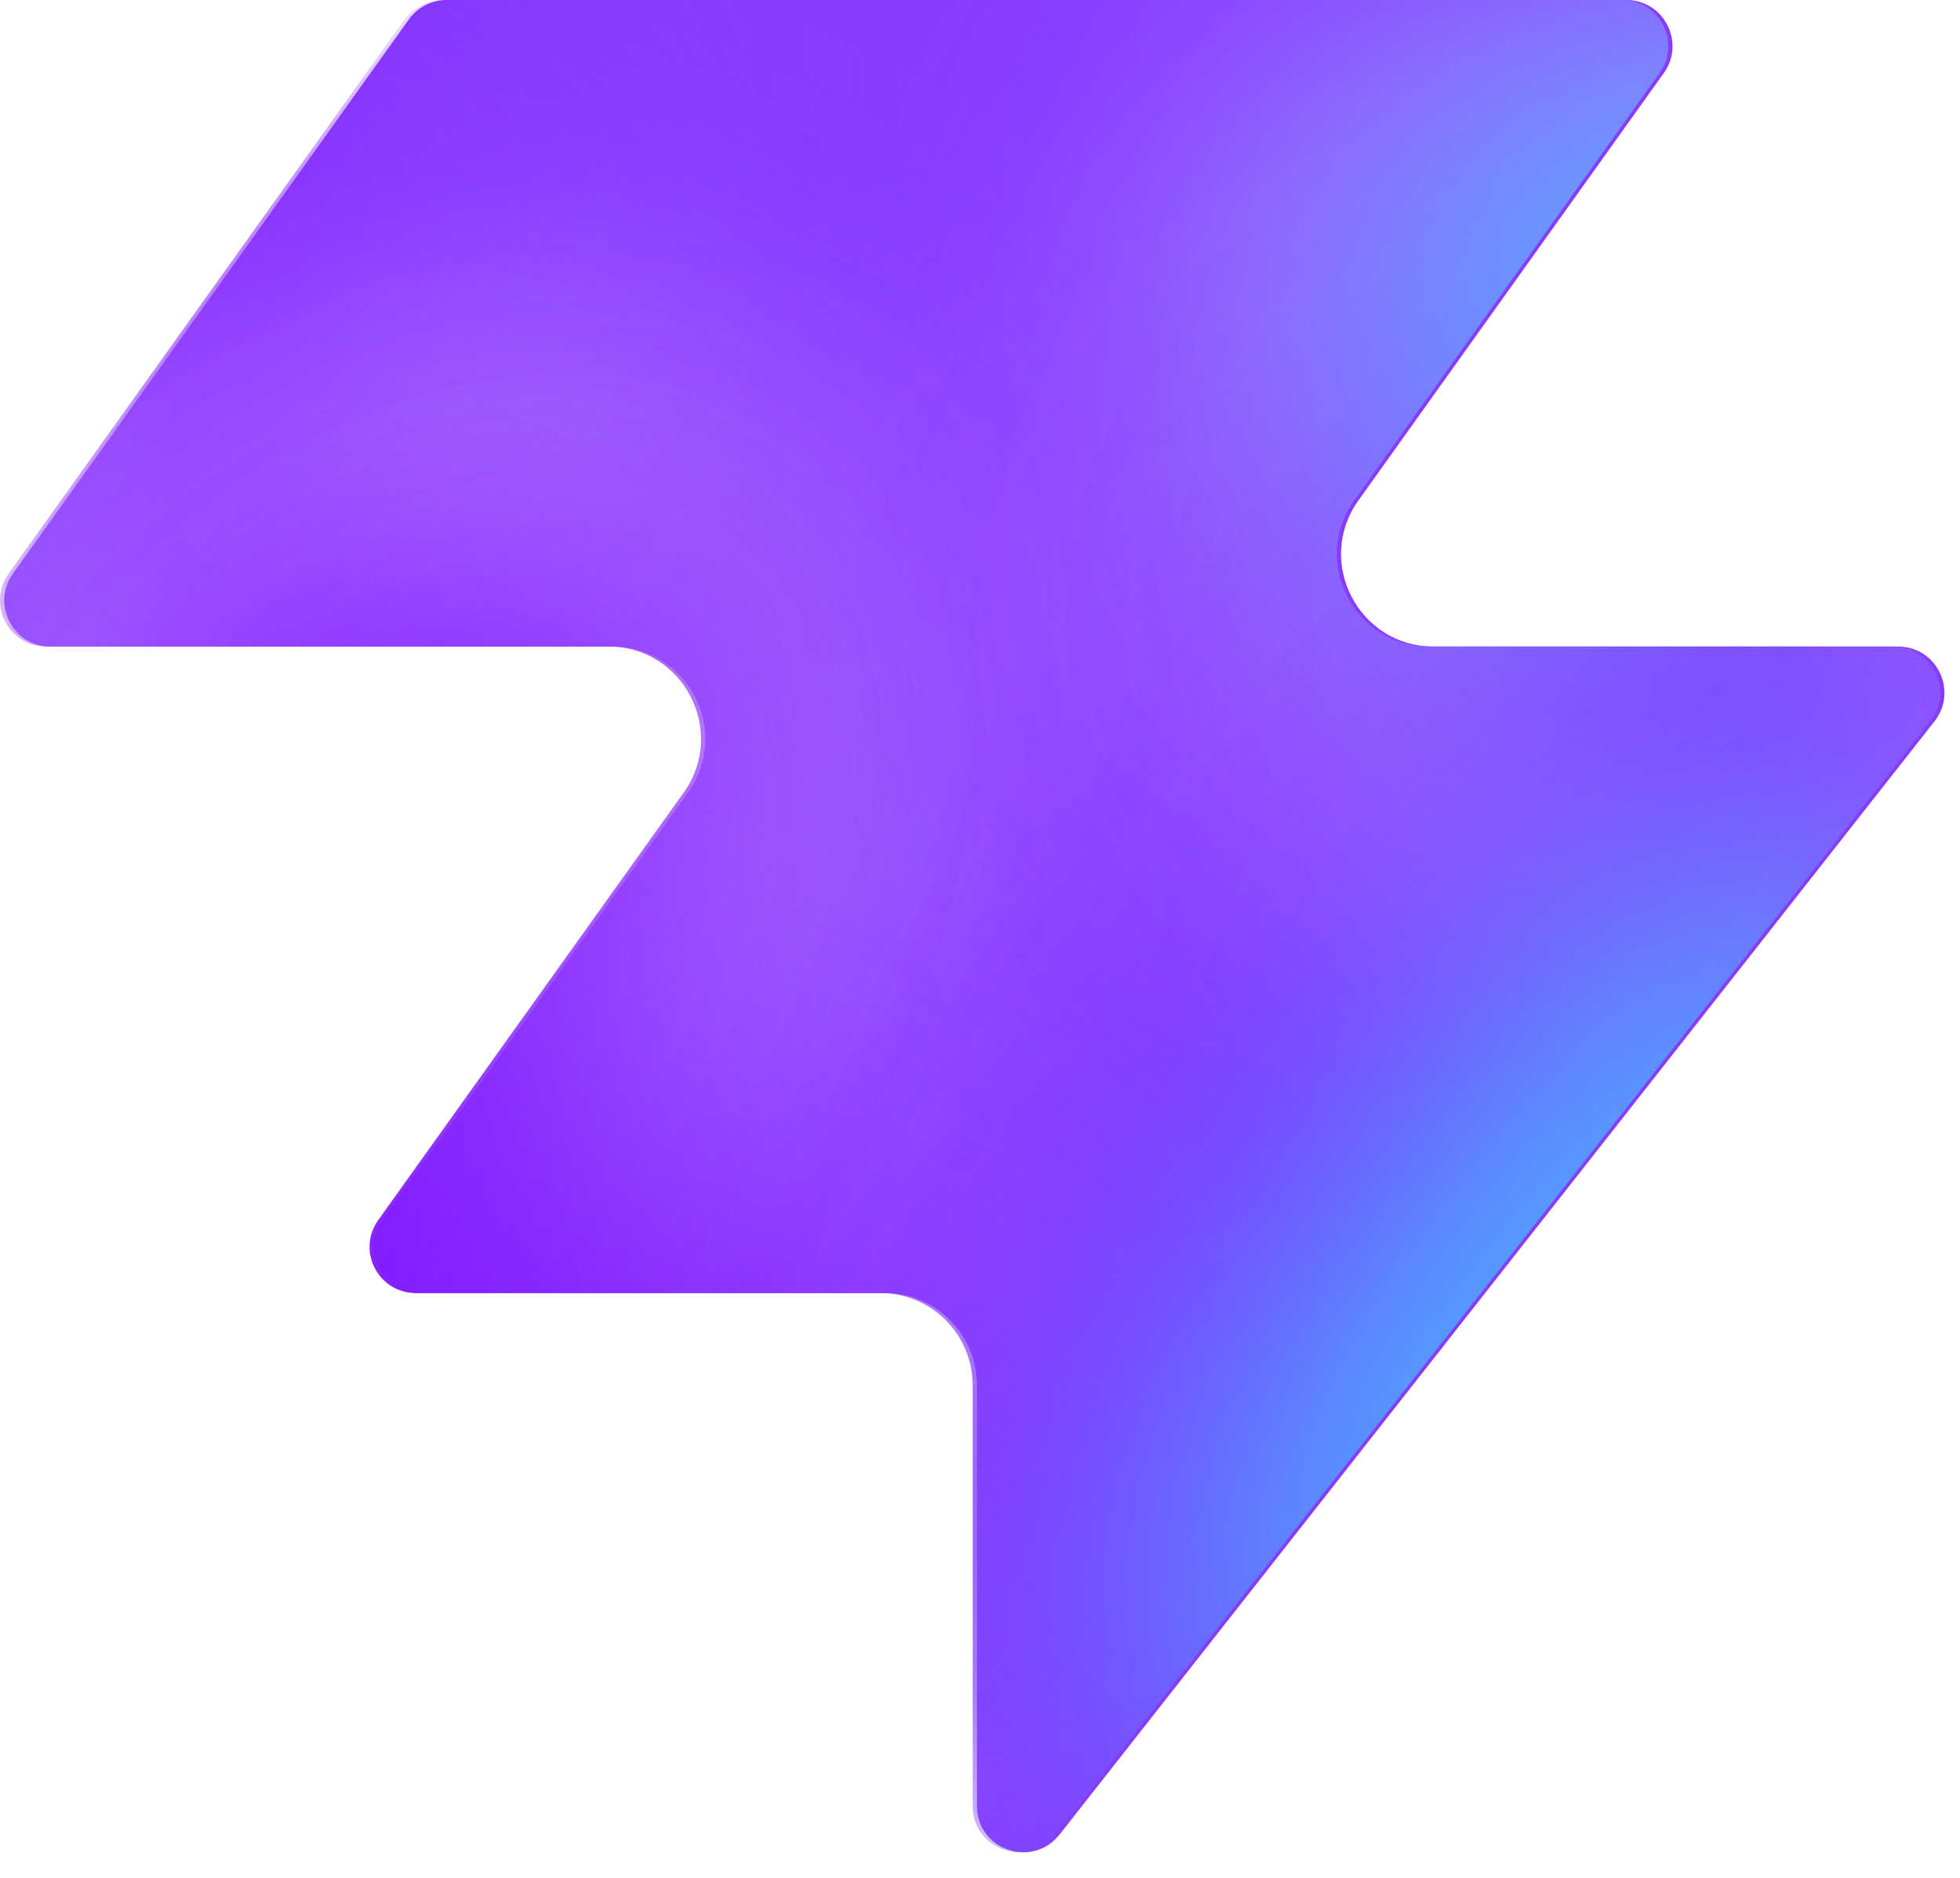
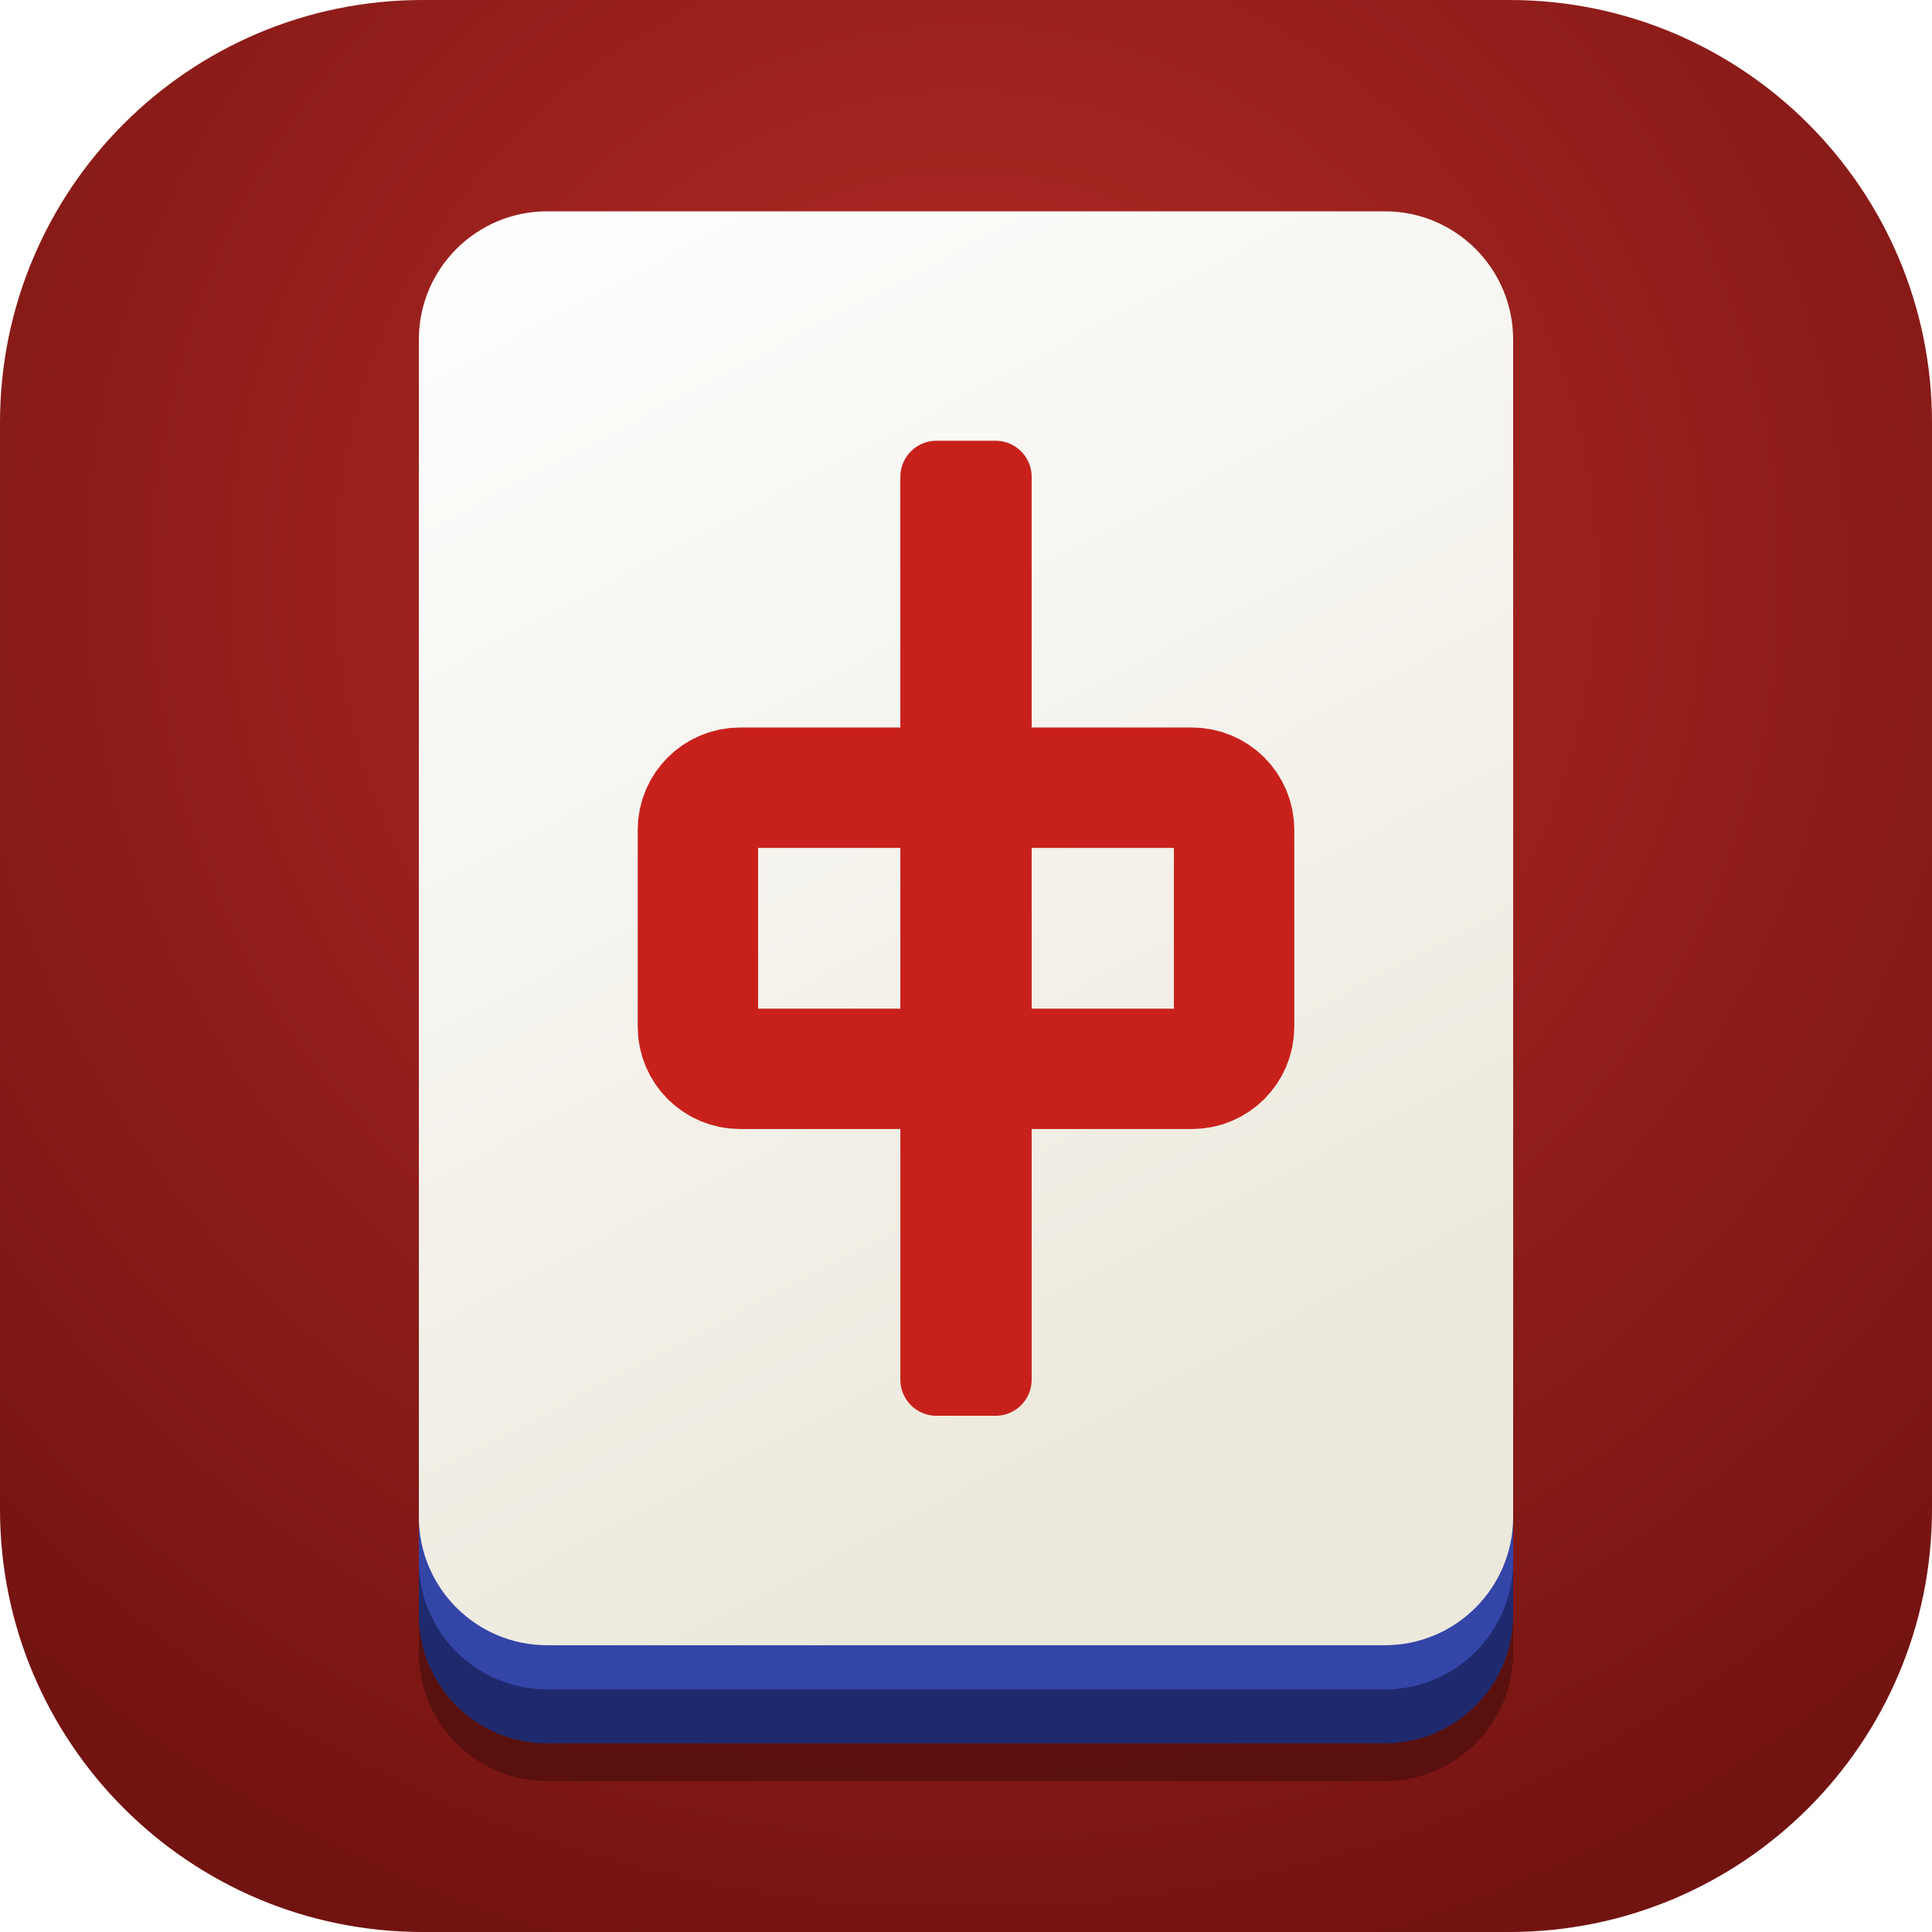
- <svg xmlns="http://www.w3.org/2000/svg" width="48" height="46" fill="none" viewBox="0 0 48 46">
-   <path fill="#863bff" d="M25.946 44.938c-.664.845-2.021.375-2.021-.698V33.937a2.26 2.26 0 0 0-2.262-2.262H10.287c-.92 0-1.456-1.04-.92-1.788l7.48-10.471c1.07-1.497 0-3.578-1.842-3.578H1.237c-.92 0-1.456-1.04-.92-1.788L10.013.474c.214-.297.556-.474.92-.474h28.894c.92 0 1.456 1.04.92 1.788l-7.48 10.471c-1.07 1.498 0 3.579 1.842 3.579h11.377c.943 0 1.473 1.088.89 1.83L25.947 44.94z" style="fill:#863bff;fill:color(display-p3 .525 .23 1);fill-opacity:1" />
-   <mask id="a" width="48" height="46" x="0" y="0" maskUnits="userSpaceOnUse" style="mask-type:alpha">
-     <path fill="#000" d="M25.842 44.938c-.664.844-2.021.375-2.021-.698V33.937a2.26 2.26 0 0 0-2.262-2.262H10.183c-.92 0-1.456-1.04-.92-1.788l7.48-10.471c1.07-1.498 0-3.579-1.842-3.579H1.133c-.92 0-1.456-1.04-.92-1.787L9.91.473c.214-.297.556-.474.92-.474h28.894c.92 0 1.456 1.04.92 1.788l-7.48 10.471c-1.07 1.498 0 3.578 1.842 3.578h11.377c.943 0 1.473 1.088.89 1.832L25.843 44.94z" style="fill:#000;fill-opacity:1" />
-   </mask>
-   <g mask="url(#a)">
-     <g filter="url(#b)">
-       <ellipse cx="5.508" cy="14.704" fill="#ede6ff" rx="5.508" ry="14.704" style="fill:#ede6ff;fill:color(display-p3 .927 .903 1);fill-opacity:1" transform="matrix(.00324 1 1 -.00324 -4.47 31.516)" />
-     </g>
-     <g filter="url(#c)">
-       <ellipse cx="10.399" cy="29.851" fill="#ede6ff" rx="10.399" ry="29.851" style="fill:#ede6ff;fill:color(display-p3 .927 .903 1);fill-opacity:1" transform="matrix(.00324 1 1 -.00324 -39.328 7.883)" />
-     </g>
-     <g filter="url(#d)">
-       <ellipse cx="5.508" cy="30.487" fill="#7e14ff" rx="5.508" ry="30.487" style="fill:#7e14ff;fill:color(display-p3 .492 .077 1);fill-opacity:1" transform="rotate(89.814 -25.913 -14.639)scale(1 -1)" />
-     </g>
-     <g filter="url(#e)">
-       <ellipse cx="5.508" cy="30.599" fill="#7e14ff" rx="5.508" ry="30.599" style="fill:#7e14ff;fill:color(display-p3 .492 .077 1);fill-opacity:1" transform="rotate(89.814 -32.644 -3.334)scale(1 -1)" />
-     </g>
-     <g filter="url(#f)">
-       <ellipse cx="5.508" cy="30.599" fill="#7e14ff" rx="5.508" ry="30.599" style="fill:#7e14ff;fill:color(display-p3 .492 .077 1);fill-opacity:1" transform="matrix(.00324 1 1 -.00324 -34.34 30.47)" />
-     </g>
-     <g filter="url(#g)">
-       <ellipse cx="14.072" cy="22.078" fill="#ede6ff" rx="14.072" ry="22.078" style="fill:#ede6ff;fill:color(display-p3 .927 .903 1);fill-opacity:1" transform="rotate(93.35 24.506 48.493)scale(-1 1)" />
-     </g>
-     <g filter="url(#h)">
-       <ellipse cx="3.47" cy="21.501" fill="#7e14ff" rx="3.47" ry="21.501" style="fill:#7e14ff;fill:color(display-p3 .492 .077 1);fill-opacity:1" transform="rotate(89.009 28.708 47.59)scale(-1 1)" />
-     </g>
-     <g filter="url(#i)">
-       <ellipse cx="3.47" cy="21.501" fill="#7e14ff" rx="3.47" ry="21.501" style="fill:#7e14ff;fill:color(display-p3 .492 .077 1);fill-opacity:1" transform="rotate(89.009 28.708 47.59)scale(-1 1)" />
-     </g>
-     <g filter="url(#j)">
-       <ellipse cx=".387" cy="8.972" fill="#7e14ff" rx="4.407" ry="29.108" style="fill:#7e14ff;fill:color(display-p3 .492 .077 1);fill-opacity:1" transform="rotate(39.51 .387 8.972)" />
-     </g>
-     <g filter="url(#k)">
-       <ellipse cx="47.523" cy="-6.092" fill="#7e14ff" rx="4.407" ry="29.108" style="fill:#7e14ff;fill:color(display-p3 .492 .077 1);fill-opacity:1" transform="rotate(37.892 47.523 -6.092)" />
-     </g>
-     <g filter="url(#l)">
-       <ellipse cx="41.412" cy="6.333" fill="#47bfff" rx="5.971" ry="9.665" style="fill:#47bfff;fill:color(display-p3 .28 .748 1);fill-opacity:1" transform="rotate(37.892 41.412 6.333)" />
-     </g>
-     <g filter="url(#m)">
-       <ellipse cx="-1.879" cy="38.332" fill="#7e14ff" rx="4.407" ry="29.108" style="fill:#7e14ff;fill:color(display-p3 .492 .077 1);fill-opacity:1" transform="rotate(37.892 -1.88 38.332)" />
-     </g>
-     <g filter="url(#n)">
-       <ellipse cx="-1.879" cy="38.332" fill="#7e14ff" rx="4.407" ry="29.108" style="fill:#7e14ff;fill:color(display-p3 .492 .077 1);fill-opacity:1" transform="rotate(37.892 -1.88 38.332)" />
-     </g>
-     <g filter="url(#o)">
-       <ellipse cx="35.651" cy="29.907" fill="#7e14ff" rx="4.407" ry="29.108" style="fill:#7e14ff;fill:color(display-p3 .492 .077 1);fill-opacity:1" transform="rotate(37.892 35.651 29.907)" />
-     </g>
-     <g filter="url(#p)">
-       <ellipse cx="38.418" cy="32.4" fill="#47bfff" rx="5.971" ry="15.297" style="fill:#47bfff;fill:color(display-p3 .28 .748 1);fill-opacity:1" transform="rotate(37.892 38.418 32.4)" />
-     </g>
-   </g>
+ <svg xmlns="http://www.w3.org/2000/svg" width="512" height="512" viewBox="0 0 512 512">
  <defs>
-     <filter id="b" width="60.045" height="41.654" x="-19.77" y="16.149" color-interpolation-filters="sRGB" filterUnits="userSpaceOnUse">
-       <feFlood flood-opacity="0" result="BackgroundImageFix" />
-       <feBlend in="SourceGraphic" in2="BackgroundImageFix" result="shape" />
-       <feGaussianBlur result="effect1_foregroundBlur_2002_17158" stdDeviation="7.659" />
-     </filter>
-     <filter id="c" width="90.34" height="51.437" x="-54.613" y="-7.533" color-interpolation-filters="sRGB" filterUnits="userSpaceOnUse">
-       <feFlood flood-opacity="0" result="BackgroundImageFix" />
-       <feBlend in="SourceGraphic" in2="BackgroundImageFix" result="shape" />
-       <feGaussianBlur result="effect1_foregroundBlur_2002_17158" stdDeviation="7.659" />
-     </filter>
-     <filter id="d" width="79.355" height="29.4" x="-49.64" y="2.03" color-interpolation-filters="sRGB" filterUnits="userSpaceOnUse">
-       <feFlood flood-opacity="0" result="BackgroundImageFix" />
-       <feBlend in="SourceGraphic" in2="BackgroundImageFix" result="shape" />
-       <feGaussianBlur result="effect1_foregroundBlur_2002_17158" stdDeviation="4.596" />
-     </filter>
-     <filter id="e" width="79.579" height="29.4" x="-45.045" y="20.029" color-interpolation-filters="sRGB" filterUnits="userSpaceOnUse">
-       <feFlood flood-opacity="0" result="BackgroundImageFix" />
-       <feBlend in="SourceGraphic" in2="BackgroundImageFix" result="shape" />
-       <feGaussianBlur result="effect1_foregroundBlur_2002_17158" stdDeviation="4.596" />
-     </filter>
-     <filter id="f" width="79.579" height="29.4" x="-43.513" y="21.178" color-interpolation-filters="sRGB" filterUnits="userSpaceOnUse">
-       <feFlood flood-opacity="0" result="BackgroundImageFix" />
-       <feBlend in="SourceGraphic" in2="BackgroundImageFix" result="shape" />
-       <feGaussianBlur result="effect1_foregroundBlur_2002_17158" stdDeviation="4.596" />
-     </filter>
-     <filter id="g" width="74.749" height="58.852" x="15.756" y="-17.901" color-interpolation-filters="sRGB" filterUnits="userSpaceOnUse">
-       <feFlood flood-opacity="0" result="BackgroundImageFix" />
-       <feBlend in="SourceGraphic" in2="BackgroundImageFix" result="shape" />
-       <feGaussianBlur result="effect1_foregroundBlur_2002_17158" stdDeviation="7.659" />
-     </filter>
-     <filter id="h" width="61.377" height="25.362" x="23.548" y="2.284" color-interpolation-filters="sRGB" filterUnits="userSpaceOnUse">
-       <feFlood flood-opacity="0" result="BackgroundImageFix" />
-       <feBlend in="SourceGraphic" in2="BackgroundImageFix" result="shape" />
-       <feGaussianBlur result="effect1_foregroundBlur_2002_17158" stdDeviation="4.596" />
-     </filter>
-     <filter id="i" width="61.377" height="25.362" x="23.548" y="2.284" color-interpolation-filters="sRGB" filterUnits="userSpaceOnUse">
-       <feFlood flood-opacity="0" result="BackgroundImageFix" />
-       <feBlend in="SourceGraphic" in2="BackgroundImageFix" result="shape" />
-       <feGaussianBlur result="effect1_foregroundBlur_2002_17158" stdDeviation="4.596" />
-     </filter>
-     <filter id="j" width="56.045" height="63.649" x="-27.636" y="-22.853" color-interpolation-filters="sRGB" filterUnits="userSpaceOnUse">
-       <feFlood flood-opacity="0" result="BackgroundImageFix" />
-       <feBlend in="SourceGraphic" in2="BackgroundImageFix" result="shape" />
-       <feGaussianBlur result="effect1_foregroundBlur_2002_17158" stdDeviation="4.596" />
-     </filter>
-     <filter id="k" width="54.814" height="64.646" x="20.116" y="-38.415" color-interpolation-filters="sRGB" filterUnits="userSpaceOnUse">
-       <feFlood flood-opacity="0" result="BackgroundImageFix" />
-       <feBlend in="SourceGraphic" in2="BackgroundImageFix" result="shape" />
-       <feGaussianBlur result="effect1_foregroundBlur_2002_17158" stdDeviation="4.596" />
-     </filter>
-     <filter id="l" width="33.541" height="35.313" x="24.641" y="-11.323" color-interpolation-filters="sRGB" filterUnits="userSpaceOnUse">
-       <feFlood flood-opacity="0" result="BackgroundImageFix" />
-       <feBlend in="SourceGraphic" in2="BackgroundImageFix" result="shape" />
-       <feGaussianBlur result="effect1_foregroundBlur_2002_17158" stdDeviation="4.596" />
-     </filter>
-     <filter id="m" width="54.814" height="64.646" x="-29.286" y="6.009" color-interpolation-filters="sRGB" filterUnits="userSpaceOnUse">
-       <feFlood flood-opacity="0" result="BackgroundImageFix" />
-       <feBlend in="SourceGraphic" in2="BackgroundImageFix" result="shape" />
-       <feGaussianBlur result="effect1_foregroundBlur_2002_17158" stdDeviation="4.596" />
-     </filter>
-     <filter id="n" width="54.814" height="64.646" x="-29.286" y="6.009" color-interpolation-filters="sRGB" filterUnits="userSpaceOnUse">
-       <feFlood flood-opacity="0" result="BackgroundImageFix" />
-       <feBlend in="SourceGraphic" in2="BackgroundImageFix" result="shape" />
-       <feGaussianBlur result="effect1_foregroundBlur_2002_17158" stdDeviation="4.596" />
-     </filter>
-     <filter id="o" width="54.814" height="64.646" x="8.244" y="-2.416" color-interpolation-filters="sRGB" filterUnits="userSpaceOnUse">
-       <feFlood flood-opacity="0" result="BackgroundImageFix" />
-       <feBlend in="SourceGraphic" in2="BackgroundImageFix" result="shape" />
-       <feGaussianBlur result="effect1_foregroundBlur_2002_17158" stdDeviation="4.596" />
-     </filter>
-     <filter id="p" width="39.409" height="43.623" x="18.713" y="10.588" color-interpolation-filters="sRGB" filterUnits="userSpaceOnUse">
-       <feFlood flood-opacity="0" result="BackgroundImageFix" />
-       <feBlend in="SourceGraphic" in2="BackgroundImageFix" result="shape" />
-       <feGaussianBlur result="effect1_foregroundBlur_2002_17158" stdDeviation="4.596" />
-     </filter>
+     <radialGradient id="bg" cx="50%" cy="30%" r="80%">
+       <stop offset="0" stop-color="#b52a25" />
+       <stop offset="1" stop-color="#6e1210" />
+     </radialGradient>
+     <linearGradient id="face" x1="0" y1="0" x2="0.4" y2="1">
+       <stop offset="0" stop-color="#ffffff" />
+       <stop offset="1" stop-color="#ece8dc" />
+     </linearGradient>
  </defs>
+   <rect width="512" height="512" rx="112" fill="url(#bg)" />
+   <rect x="111" y="92" width="290" height="380" rx="34" fill="#000" opacity="0.28" />
+   <rect x="111" y="82" width="290" height="380" rx="34" fill="#1f2a6e" />
+   <rect x="111" y="67.7" width="290" height="380" rx="34" fill="#3445a8" />
+   <rect x="111" y="56" width="290" height="380" rx="34" fill="url(#face)" />
+   <rect x="184.95" y="208.75" width="142.1" height="74.5" rx="11.165" fill="none" stroke="#c8211c" stroke-width="31.9" />
+   <rect x="238.6" y="116.8" width="34.8" height="258.4" rx="9.57" fill="#c8211c" />
</svg>
